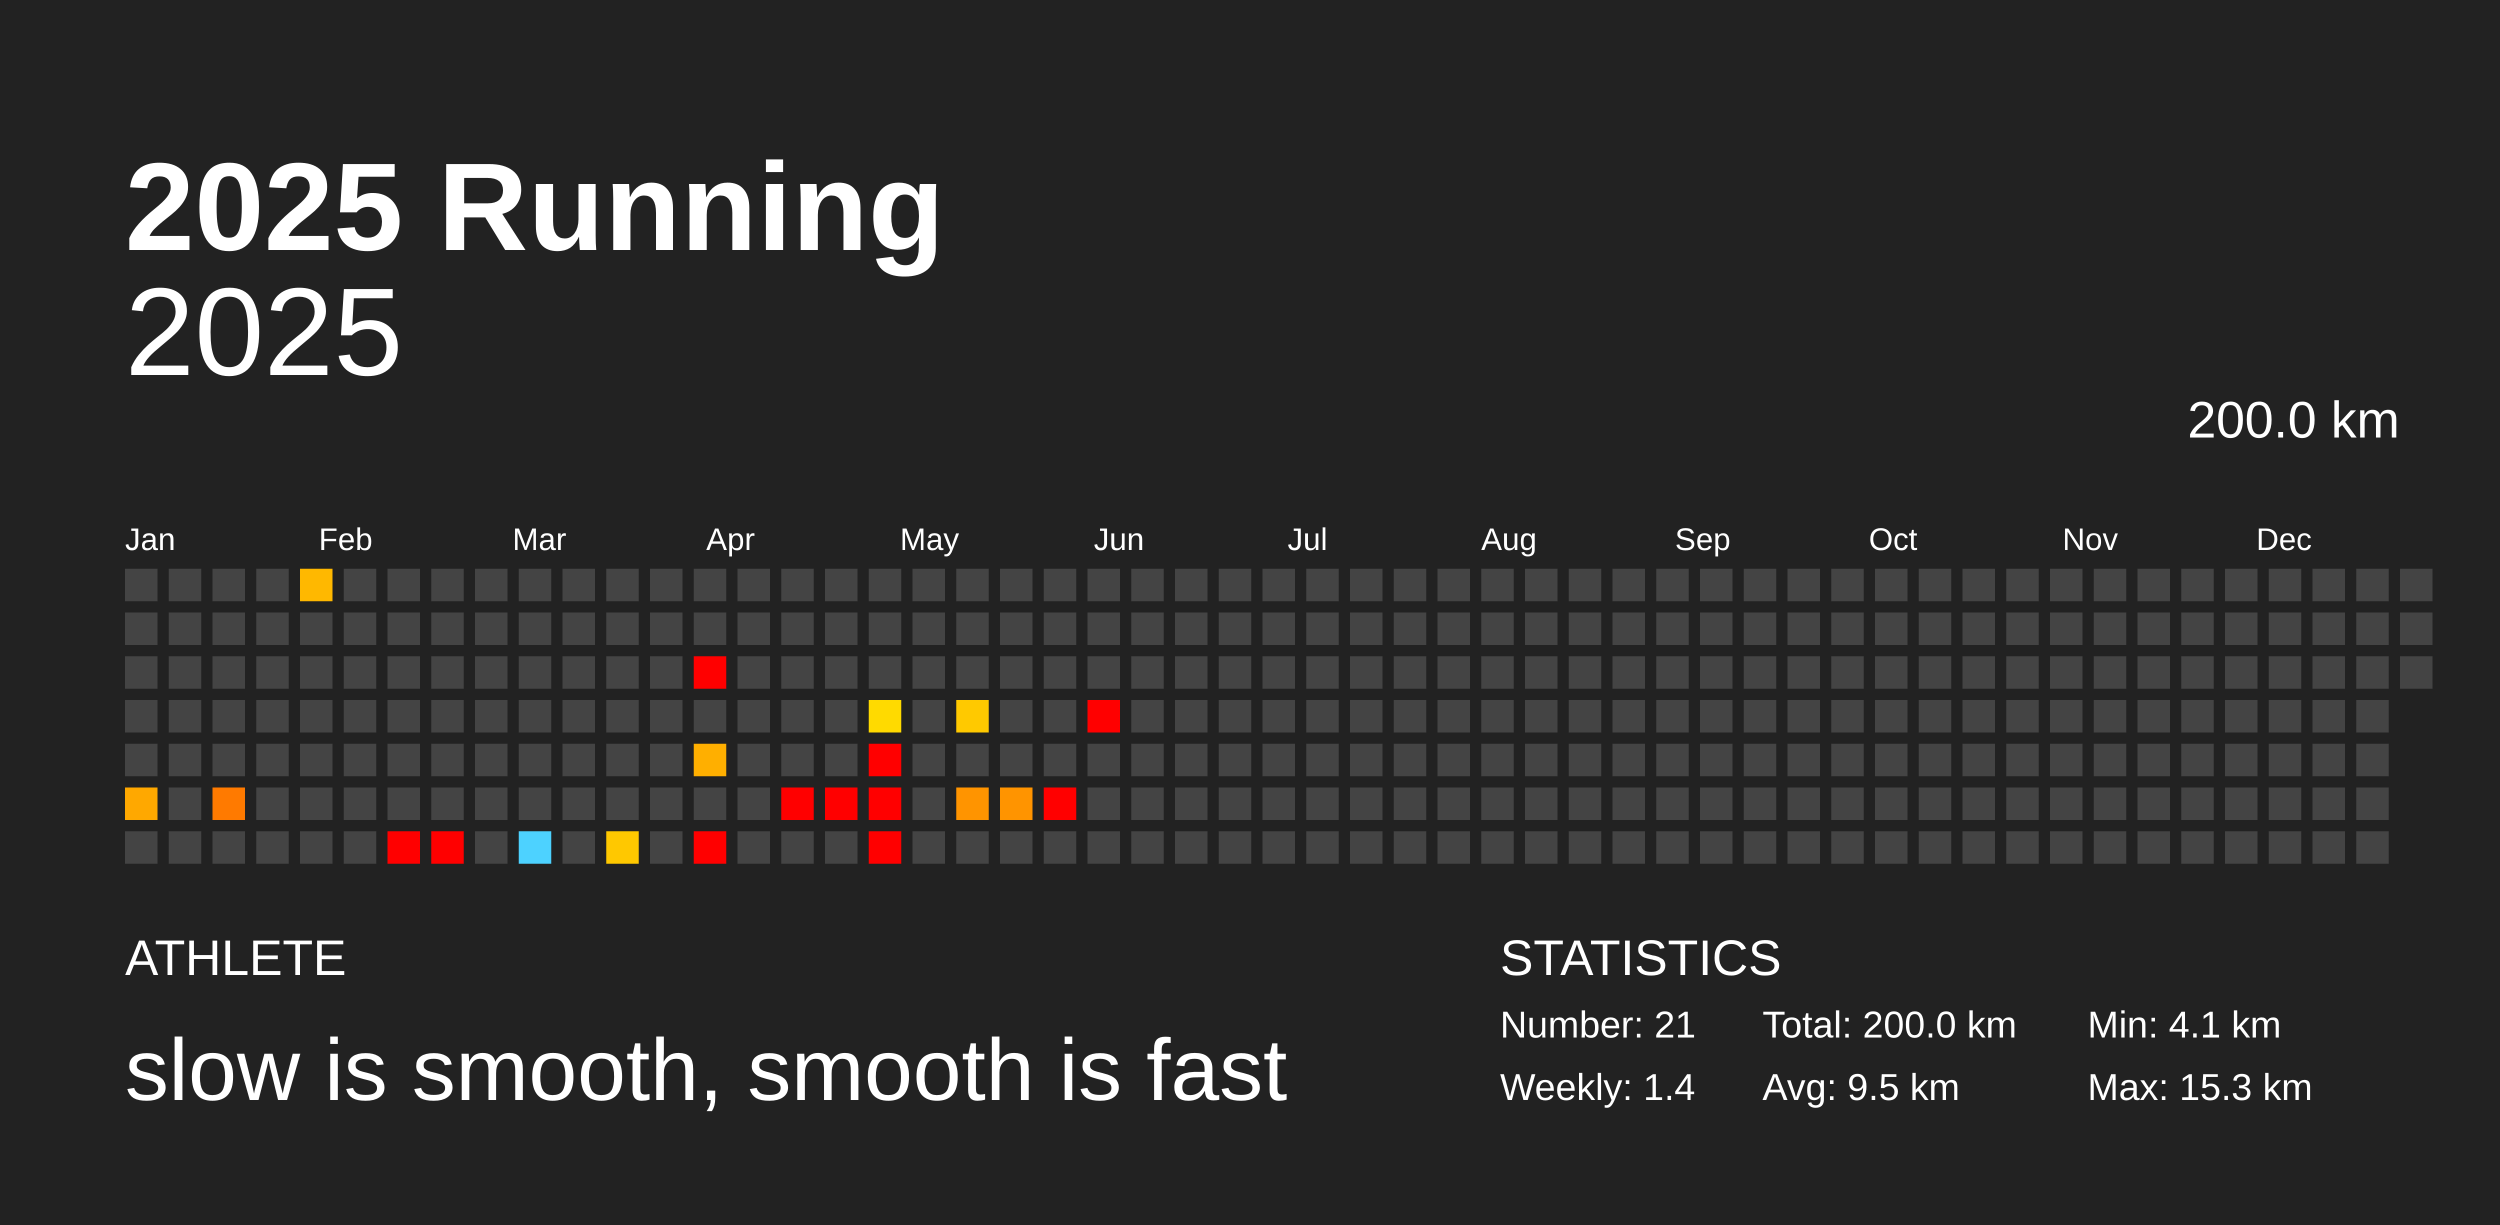
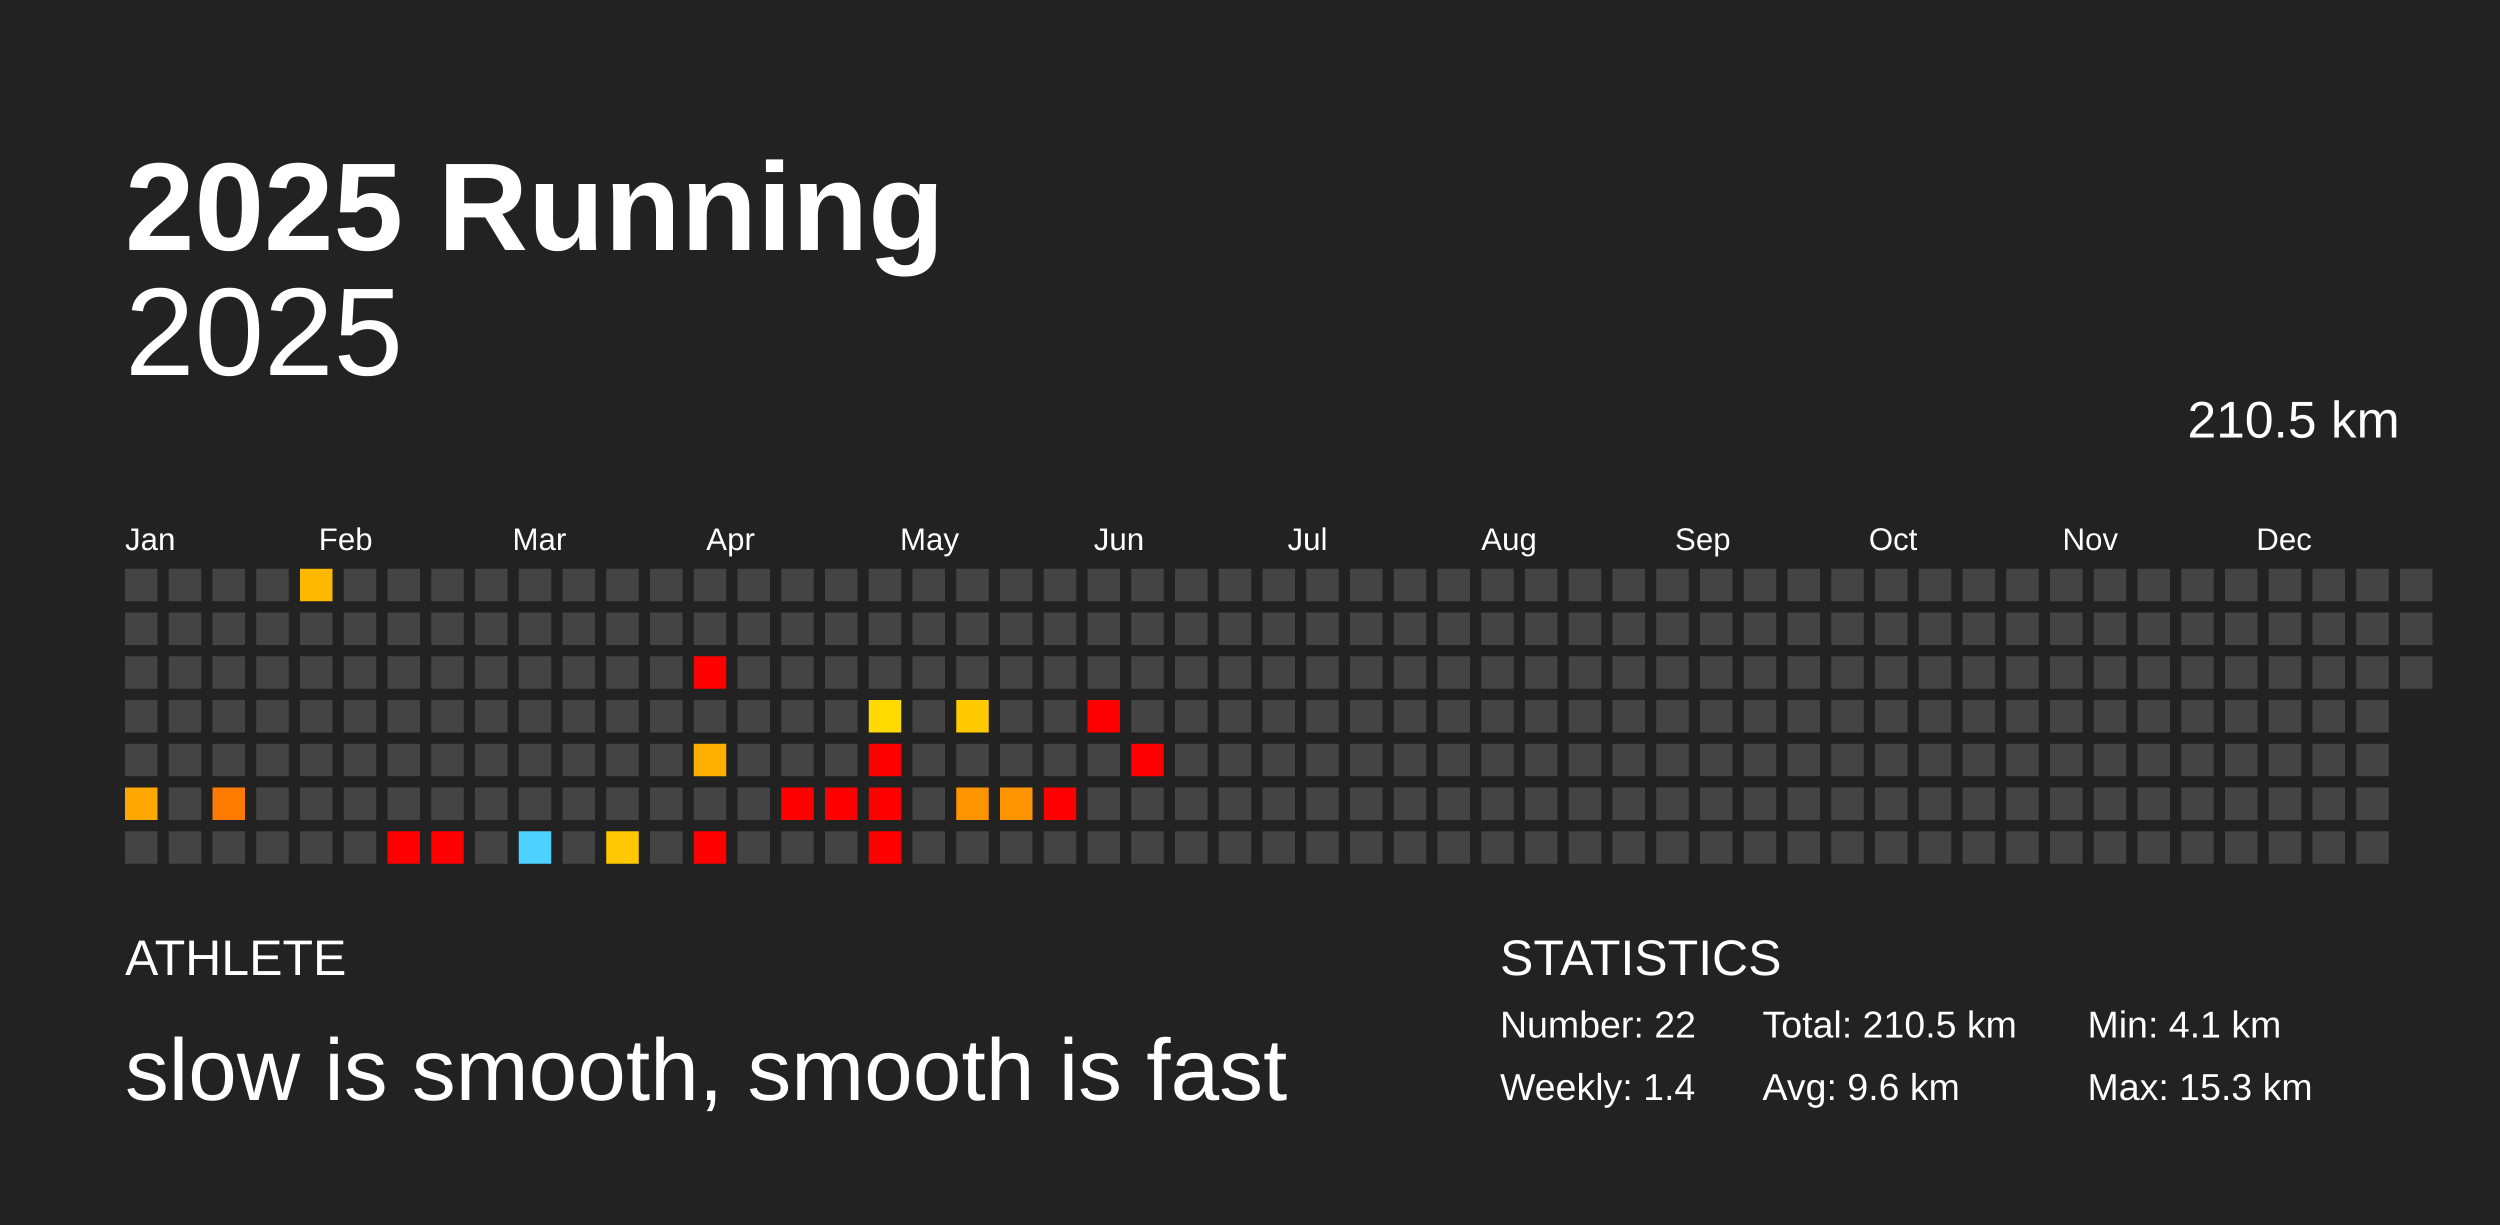
<svg xmlns="http://www.w3.org/2000/svg" baseProfile="full" height="98mm" version="1.1" viewBox="0,0,200,98" width="200mm">
  <defs />
  <rect fill="#222222" height="98" width="200" x="0" y="0" />
  <text fill="#FFFFFF" style="font-size:10px; font-family:Arial; font-weight:bold;" x="10" y="20">2025 Running</text>
  <text fill="#FFFFFF" style="font-size:4px; font-family:Arial" x="10" y="78">ATHLETE</text>
  <text fill="#FFFFFF" style="font-size:7px; font-family:Arial" x="10" y="88">slow is smooth, smooth is fast</text>
  <text fill="#FFFFFF" style="font-size:4px; font-family:Arial" x="120" y="78">STATISTICS</text>
-   <text fill="#FFFFFF" style="font-size:3px; font-family:Arial" x="120" y="83">Number: 21</text>
+   <text fill="#FFFFFF" style="font-size:3px; font-family:Arial" x="120" y="83">Number: 22</text>
  <text fill="#FFFFFF" style="font-size:3px; font-family:Arial" x="120" y="88">Weekly: 1.4</text>
-   <text fill="#FFFFFF" style="font-size:3px; font-family:Arial" x="141" y="83">Total: 200.0 km</text>
-   <text fill="#FFFFFF" style="font-size:3px; font-family:Arial" x="141" y="88">Avg: 9.5 km</text>
+   <text fill="#FFFFFF" style="font-size:3px; font-family:Arial" x="141" y="83">Total: 210.5 km</text>
+   <text fill="#FFFFFF" style="font-size:3px; font-family:Arial" x="141" y="88">Avg: 9.6 km</text>
  <text fill="#FFFFFF" style="font-size:3px; font-family:Arial" x="167" y="83">Min: 4.1 km</text>
  <text fill="#FFFFFF" style="font-size:3px; font-family:Arial" x="167" y="88">Max: 15.3 km</text>
  <text alignment-baseline="hanging" fill="#FFFFFF" style="font-size:10.0px; font-family:Arial;" x="10" y="30">2025</text>
-   <text alignment-baseline="hanging" fill="#FFFFFF" style="font-size:4.125px; font-family:Arial;" x="175" y="35">200.0 km</text>
+   <text alignment-baseline="hanging" fill="#FFFFFF" style="font-size:4.125px; font-family:Arial;" x="175" y="35">210.5 km</text>
  <text fill="#FFFFFF" style="font-size:2.5px; font-family:Arial" x="10.0" y="44">Jan</text>
  <text fill="#FFFFFF" style="font-size:2.5px; font-family:Arial" x="25.5" y="44">Feb</text>
  <text fill="#FFFFFF" style="font-size:2.5px; font-family:Arial" x="41.0" y="44">Mar</text>
  <text fill="#FFFFFF" style="font-size:2.5px; font-family:Arial" x="56.5" y="44">Apr</text>
  <text fill="#FFFFFF" style="font-size:2.5px; font-family:Arial" x="72.0" y="44">May</text>
  <text fill="#FFFFFF" style="font-size:2.5px; font-family:Arial" x="87.5" y="44">Jun</text>
  <text fill="#FFFFFF" style="font-size:2.5px; font-family:Arial" x="103.0" y="44">Jul</text>
  <text fill="#FFFFFF" style="font-size:2.5px; font-family:Arial" x="118.5" y="44">Aug</text>
  <text fill="#FFFFFF" style="font-size:2.5px; font-family:Arial" x="134.0" y="44">Sep</text>
  <text fill="#FFFFFF" style="font-size:2.5px; font-family:Arial" x="149.5" y="44">Oct</text>
  <text fill="#FFFFFF" style="font-size:2.5px; font-family:Arial" x="165.0" y="44">Nov</text>
  <text fill="#FFFFFF" style="font-size:2.5px; font-family:Arial" x="180.5" y="44">Dec</text>
  <rect fill="#444444" height="2.6" width="2.6" x="10.0" y="45.5" />
  <rect fill="#444444" height="2.6" width="2.6" x="10.0" y="49.0" />
  <rect fill="#444444" height="2.6" width="2.6" x="10.0" y="52.5" />
  <rect fill="#444444" height="2.6" width="2.6" x="10.0" y="56.0" />
  <rect fill="#444444" height="2.6" width="2.6" x="10.0" y="59.5" />
  <rect fill="#ffa800" height="2.6" width="2.6" x="10.0" y="63.0" />
  <rect fill="#444444" height="2.6" width="2.6" x="10.0" y="66.5" />
  <rect fill="#444444" height="2.6" width="2.6" x="13.5" y="45.5" />
  <rect fill="#444444" height="2.6" width="2.6" x="13.5" y="49.0" />
  <rect fill="#444444" height="2.6" width="2.6" x="13.5" y="52.5" />
  <rect fill="#444444" height="2.6" width="2.6" x="13.5" y="56.0" />
  <rect fill="#444444" height="2.6" width="2.6" x="13.5" y="59.5" />
  <rect fill="#444444" height="2.6" width="2.6" x="13.5" y="63.0" />
  <rect fill="#444444" height="2.6" width="2.6" x="13.5" y="66.5" />
  <rect fill="#444444" height="2.6" width="2.6" x="17.0" y="45.5" />
  <rect fill="#444444" height="2.6" width="2.6" x="17.0" y="49.0" />
  <rect fill="#444444" height="2.6" width="2.6" x="17.0" y="52.5" />
  <rect fill="#444444" height="2.6" width="2.6" x="17.0" y="56.0" />
  <rect fill="#444444" height="2.6" width="2.6" x="17.0" y="59.5" />
  <rect fill="#ff7a00" height="2.6" width="2.6" x="17.0" y="63.0" />
  <rect fill="#444444" height="2.6" width="2.6" x="17.0" y="66.5" />
  <rect fill="#444444" height="2.6" width="2.6" x="20.5" y="45.5" />
  <rect fill="#444444" height="2.6" width="2.6" x="20.5" y="49.0" />
  <rect fill="#444444" height="2.6" width="2.6" x="20.5" y="52.5" />
  <rect fill="#444444" height="2.6" width="2.6" x="20.5" y="56.0" />
  <rect fill="#444444" height="2.6" width="2.6" x="20.5" y="59.5" />
  <rect fill="#444444" height="2.6" width="2.6" x="20.5" y="63.0" />
  <rect fill="#444444" height="2.6" width="2.6" x="20.5" y="66.5" />
  <rect fill="#ffb800" height="2.6" width="2.6" x="24.0" y="45.5" />
  <rect fill="#444444" height="2.6" width="2.6" x="24.0" y="49.0" />
  <rect fill="#444444" height="2.6" width="2.6" x="24.0" y="52.5" />
  <rect fill="#444444" height="2.6" width="2.6" x="24.0" y="56.0" />
  <rect fill="#444444" height="2.6" width="2.6" x="24.0" y="59.5" />
  <rect fill="#444444" height="2.6" width="2.6" x="24.0" y="63.0" />
  <rect fill="#444444" height="2.6" width="2.6" x="24.0" y="66.5" />
  <rect fill="#444444" height="2.6" width="2.6" x="27.5" y="45.5" />
  <rect fill="#444444" height="2.6" width="2.6" x="27.5" y="49.0" />
  <rect fill="#444444" height="2.6" width="2.6" x="27.5" y="52.5" />
  <rect fill="#444444" height="2.6" width="2.6" x="27.5" y="56.0" />
  <rect fill="#444444" height="2.6" width="2.6" x="27.5" y="59.5" />
  <rect fill="#444444" height="2.6" width="2.6" x="27.5" y="63.0" />
  <rect fill="#444444" height="2.6" width="2.6" x="27.5" y="66.5" />
  <rect fill="#444444" height="2.6" width="2.6" x="31.0" y="45.5" />
  <rect fill="#444444" height="2.6" width="2.6" x="31.0" y="49.0" />
  <rect fill="#444444" height="2.6" width="2.6" x="31.0" y="52.5" />
  <rect fill="#444444" height="2.6" width="2.6" x="31.0" y="56.0" />
  <rect fill="#444444" height="2.6" width="2.6" x="31.0" y="59.5" />
  <rect fill="#444444" height="2.6" width="2.6" x="31.0" y="63.0" />
  <rect fill="red" height="2.6" width="2.6" x="31.0" y="66.5" />
  <rect fill="#444444" height="2.6" width="2.6" x="34.5" y="45.5" />
  <rect fill="#444444" height="2.6" width="2.6" x="34.5" y="49.0" />
  <rect fill="#444444" height="2.6" width="2.6" x="34.5" y="52.5" />
  <rect fill="#444444" height="2.6" width="2.6" x="34.5" y="56.0" />
  <rect fill="#444444" height="2.6" width="2.6" x="34.5" y="59.5" />
  <rect fill="#444444" height="2.6" width="2.6" x="34.5" y="63.0" />
  <rect fill="red" height="2.6" width="2.6" x="34.5" y="66.5" />
  <rect fill="#444444" height="2.6" width="2.6" x="38.0" y="45.5" />
  <rect fill="#444444" height="2.6" width="2.6" x="38.0" y="49.0" />
  <rect fill="#444444" height="2.6" width="2.6" x="38.0" y="52.5" />
  <rect fill="#444444" height="2.6" width="2.6" x="38.0" y="56.0" />
  <rect fill="#444444" height="2.6" width="2.6" x="38.0" y="59.5" />
  <rect fill="#444444" height="2.6" width="2.6" x="38.0" y="63.0" />
  <rect fill="#444444" height="2.6" width="2.6" x="38.0" y="66.5" />
  <rect fill="#444444" height="2.6" width="2.6" x="41.5" y="45.5" />
  <rect fill="#444444" height="2.6" width="2.6" x="41.5" y="49.0" />
  <rect fill="#444444" height="2.6" width="2.6" x="41.5" y="52.5" />
  <rect fill="#444444" height="2.6" width="2.6" x="41.5" y="56.0" />
  <rect fill="#444444" height="2.6" width="2.6" x="41.5" y="59.5" />
  <rect fill="#444444" height="2.6" width="2.6" x="41.5" y="63.0" />
  <rect fill="#4dd2ff" height="2.6" width="2.6" x="41.5" y="66.5" />
  <rect fill="#444444" height="2.6" width="2.6" x="45.0" y="45.5" />
  <rect fill="#444444" height="2.6" width="2.6" x="45.0" y="49.0" />
  <rect fill="#444444" height="2.6" width="2.6" x="45.0" y="52.5" />
  <rect fill="#444444" height="2.6" width="2.6" x="45.0" y="56.0" />
  <rect fill="#444444" height="2.6" width="2.6" x="45.0" y="59.5" />
  <rect fill="#444444" height="2.6" width="2.6" x="45.0" y="63.0" />
  <rect fill="#444444" height="2.6" width="2.6" x="45.0" y="66.5" />
  <rect fill="#444444" height="2.6" width="2.6" x="48.5" y="45.5" />
  <rect fill="#444444" height="2.6" width="2.6" x="48.5" y="49.0" />
  <rect fill="#444444" height="2.6" width="2.6" x="48.5" y="52.5" />
  <rect fill="#444444" height="2.6" width="2.6" x="48.5" y="56.0" />
  <rect fill="#444444" height="2.6" width="2.6" x="48.5" y="59.5" />
  <rect fill="#444444" height="2.6" width="2.6" x="48.5" y="63.0" />
  <rect fill="#ffc800" height="2.6" width="2.6" x="48.5" y="66.5" />
  <rect fill="#444444" height="2.6" width="2.6" x="52.0" y="45.5" />
  <rect fill="#444444" height="2.6" width="2.6" x="52.0" y="49.0" />
  <rect fill="#444444" height="2.6" width="2.6" x="52.0" y="52.5" />
  <rect fill="#444444" height="2.6" width="2.6" x="52.0" y="56.0" />
  <rect fill="#444444" height="2.6" width="2.6" x="52.0" y="59.5" />
  <rect fill="#444444" height="2.6" width="2.6" x="52.0" y="63.0" />
  <rect fill="#444444" height="2.6" width="2.6" x="52.0" y="66.5" />
  <rect fill="#444444" height="2.6" width="2.6" x="55.5" y="45.5" />
  <rect fill="#444444" height="2.6" width="2.6" x="55.5" y="49.0" />
  <rect fill="red" height="2.6" width="2.6" x="55.5" y="52.5" />
  <rect fill="#444444" height="2.6" width="2.6" x="55.5" y="56.0" />
  <rect fill="#ffaf00" height="2.6" width="2.6" x="55.5" y="59.5" />
  <rect fill="#444444" height="2.6" width="2.6" x="55.5" y="63.0" />
  <rect fill="red" height="2.6" width="2.6" x="55.5" y="66.5" />
  <rect fill="#444444" height="2.6" width="2.6" x="59.0" y="45.5" />
  <rect fill="#444444" height="2.6" width="2.6" x="59.0" y="49.0" />
  <rect fill="#444444" height="2.6" width="2.6" x="59.0" y="52.5" />
  <rect fill="#444444" height="2.6" width="2.6" x="59.0" y="56.0" />
  <rect fill="#444444" height="2.6" width="2.6" x="59.0" y="59.5" />
  <rect fill="#444444" height="2.6" width="2.6" x="59.0" y="63.0" />
  <rect fill="#444444" height="2.6" width="2.6" x="59.0" y="66.5" />
  <rect fill="#444444" height="2.6" width="2.6" x="62.5" y="45.5" />
  <rect fill="#444444" height="2.6" width="2.6" x="62.5" y="49.0" />
  <rect fill="#444444" height="2.6" width="2.6" x="62.5" y="52.5" />
  <rect fill="#444444" height="2.6" width="2.6" x="62.5" y="56.0" />
  <rect fill="#444444" height="2.6" width="2.6" x="62.5" y="59.5" />
  <rect fill="red" height="2.6" width="2.6" x="62.5" y="63.0" />
  <rect fill="#444444" height="2.6" width="2.6" x="62.5" y="66.5" />
  <rect fill="#444444" height="2.6" width="2.6" x="66.0" y="45.5" />
  <rect fill="#444444" height="2.6" width="2.6" x="66.0" y="49.0" />
  <rect fill="#444444" height="2.6" width="2.6" x="66.0" y="52.5" />
  <rect fill="#444444" height="2.6" width="2.6" x="66.0" y="56.0" />
  <rect fill="#444444" height="2.6" width="2.6" x="66.0" y="59.5" />
  <rect fill="red" height="2.6" width="2.6" x="66.0" y="63.0" />
  <rect fill="#444444" height="2.6" width="2.6" x="66.0" y="66.5" />
  <rect fill="#444444" height="2.6" width="2.6" x="69.5" y="45.5" />
  <rect fill="#444444" height="2.6" width="2.6" x="69.5" y="49.0" />
  <rect fill="#444444" height="2.6" width="2.6" x="69.5" y="52.5" />
  <rect fill="#ffda00" height="2.6" width="2.6" x="69.5" y="56.0" />
  <rect fill="red" height="2.6" width="2.6" x="69.5" y="59.5" />
  <rect fill="red" height="2.6" width="2.6" x="69.5" y="63.0" />
  <rect fill="red" height="2.6" width="2.6" x="69.5" y="66.5" />
  <rect fill="#444444" height="2.6" width="2.6" x="73.0" y="45.5" />
  <rect fill="#444444" height="2.6" width="2.6" x="73.0" y="49.0" />
  <rect fill="#444444" height="2.6" width="2.6" x="73.0" y="52.5" />
  <rect fill="#444444" height="2.6" width="2.6" x="73.0" y="56.0" />
  <rect fill="#444444" height="2.6" width="2.6" x="73.0" y="59.5" />
  <rect fill="#444444" height="2.6" width="2.6" x="73.0" y="63.0" />
  <rect fill="#444444" height="2.6" width="2.6" x="73.0" y="66.5" />
  <rect fill="#444444" height="2.6" width="2.6" x="76.5" y="45.5" />
  <rect fill="#444444" height="2.6" width="2.6" x="76.5" y="49.0" />
  <rect fill="#444444" height="2.6" width="2.6" x="76.5" y="52.5" />
  <rect fill="#ffc900" height="2.6" width="2.6" x="76.5" y="56.0" />
  <rect fill="#444444" height="2.6" width="2.6" x="76.5" y="59.5" />
  <rect fill="#ff9400" height="2.6" width="2.6" x="76.5" y="63.0" />
  <rect fill="#444444" height="2.6" width="2.6" x="76.5" y="66.5" />
  <rect fill="#444444" height="2.6" width="2.6" x="80.0" y="45.5" />
  <rect fill="#444444" height="2.6" width="2.6" x="80.0" y="49.0" />
  <rect fill="#444444" height="2.6" width="2.6" x="80.0" y="52.5" />
  <rect fill="#444444" height="2.6" width="2.6" x="80.0" y="56.0" />
  <rect fill="#444444" height="2.6" width="2.6" x="80.0" y="59.5" />
  <rect fill="#ff9400" height="2.6" width="2.6" x="80.0" y="63.0" />
  <rect fill="#444444" height="2.6" width="2.6" x="80.0" y="66.5" />
  <rect fill="#444444" height="2.6" width="2.6" x="83.5" y="45.5" />
  <rect fill="#444444" height="2.6" width="2.6" x="83.5" y="49.0" />
  <rect fill="#444444" height="2.6" width="2.6" x="83.5" y="52.5" />
  <rect fill="#444444" height="2.6" width="2.6" x="83.5" y="56.0" />
  <rect fill="#444444" height="2.6" width="2.6" x="83.5" y="59.5" />
  <rect fill="red" height="2.6" width="2.6" x="83.5" y="63.0" />
  <rect fill="#444444" height="2.6" width="2.6" x="83.5" y="66.5" />
  <rect fill="#444444" height="2.6" width="2.6" x="87.0" y="45.5" />
  <rect fill="#444444" height="2.6" width="2.6" x="87.0" y="49.0" />
  <rect fill="#444444" height="2.6" width="2.6" x="87.0" y="52.5" />
  <rect fill="red" height="2.6" width="2.6" x="87.0" y="56.0" />
  <rect fill="#444444" height="2.6" width="2.6" x="87.0" y="59.5" />
  <rect fill="#444444" height="2.6" width="2.6" x="87.0" y="63.0" />
  <rect fill="#444444" height="2.6" width="2.6" x="87.0" y="66.5" />
  <rect fill="#444444" height="2.6" width="2.6" x="90.5" y="45.5" />
  <rect fill="#444444" height="2.6" width="2.6" x="90.5" y="49.0" />
  <rect fill="#444444" height="2.6" width="2.6" x="90.5" y="52.5" />
  <rect fill="#444444" height="2.6" width="2.6" x="90.5" y="56.0" />
-   <rect fill="#444444" height="2.6" width="2.6" x="90.5" y="59.5" />
+   <rect fill="red" height="2.6" width="2.6" x="90.5" y="59.5" />
  <rect fill="#444444" height="2.6" width="2.6" x="90.5" y="63.0" />
  <rect fill="#444444" height="2.6" width="2.6" x="90.5" y="66.5" />
  <rect fill="#444444" height="2.6" width="2.6" x="94.0" y="45.5" />
  <rect fill="#444444" height="2.6" width="2.6" x="94.0" y="49.0" />
  <rect fill="#444444" height="2.6" width="2.6" x="94.0" y="52.5" />
  <rect fill="#444444" height="2.6" width="2.6" x="94.0" y="56.0" />
  <rect fill="#444444" height="2.6" width="2.6" x="94.0" y="59.5" />
  <rect fill="#444444" height="2.6" width="2.6" x="94.0" y="63.0" />
  <rect fill="#444444" height="2.6" width="2.6" x="94.0" y="66.5" />
  <rect fill="#444444" height="2.6" width="2.6" x="97.5" y="45.5" />
  <rect fill="#444444" height="2.6" width="2.6" x="97.5" y="49.0" />
  <rect fill="#444444" height="2.6" width="2.6" x="97.5" y="52.5" />
  <rect fill="#444444" height="2.6" width="2.6" x="97.5" y="56.0" />
  <rect fill="#444444" height="2.6" width="2.6" x="97.5" y="59.5" />
  <rect fill="#444444" height="2.6" width="2.6" x="97.5" y="63.0" />
  <rect fill="#444444" height="2.6" width="2.6" x="97.5" y="66.5" />
  <rect fill="#444444" height="2.6" width="2.6" x="101.0" y="45.5" />
  <rect fill="#444444" height="2.6" width="2.6" x="101.0" y="49.0" />
  <rect fill="#444444" height="2.6" width="2.6" x="101.0" y="52.5" />
  <rect fill="#444444" height="2.6" width="2.6" x="101.0" y="56.0" />
  <rect fill="#444444" height="2.6" width="2.6" x="101.0" y="59.5" />
  <rect fill="#444444" height="2.6" width="2.6" x="101.0" y="63.0" />
  <rect fill="#444444" height="2.6" width="2.6" x="101.0" y="66.5" />
  <rect fill="#444444" height="2.6" width="2.6" x="104.5" y="45.5" />
  <rect fill="#444444" height="2.6" width="2.6" x="104.5" y="49.0" />
  <rect fill="#444444" height="2.6" width="2.6" x="104.5" y="52.5" />
  <rect fill="#444444" height="2.6" width="2.6" x="104.5" y="56.0" />
  <rect fill="#444444" height="2.6" width="2.6" x="104.5" y="59.5" />
  <rect fill="#444444" height="2.6" width="2.6" x="104.5" y="63.0" />
  <rect fill="#444444" height="2.6" width="2.6" x="104.5" y="66.5" />
  <rect fill="#444444" height="2.6" width="2.6" x="108.0" y="45.5" />
  <rect fill="#444444" height="2.6" width="2.6" x="108.0" y="49.0" />
  <rect fill="#444444" height="2.6" width="2.6" x="108.0" y="52.5" />
  <rect fill="#444444" height="2.6" width="2.6" x="108.0" y="56.0" />
  <rect fill="#444444" height="2.6" width="2.6" x="108.0" y="59.5" />
  <rect fill="#444444" height="2.6" width="2.6" x="108.0" y="63.0" />
  <rect fill="#444444" height="2.6" width="2.6" x="108.0" y="66.5" />
  <rect fill="#444444" height="2.6" width="2.6" x="111.5" y="45.5" />
  <rect fill="#444444" height="2.6" width="2.6" x="111.5" y="49.0" />
  <rect fill="#444444" height="2.6" width="2.6" x="111.5" y="52.5" />
  <rect fill="#444444" height="2.6" width="2.6" x="111.5" y="56.0" />
  <rect fill="#444444" height="2.6" width="2.6" x="111.5" y="59.5" />
  <rect fill="#444444" height="2.6" width="2.6" x="111.5" y="63.0" />
  <rect fill="#444444" height="2.6" width="2.6" x="111.5" y="66.5" />
  <rect fill="#444444" height="2.6" width="2.6" x="115.0" y="45.5" />
  <rect fill="#444444" height="2.6" width="2.6" x="115.0" y="49.0" />
  <rect fill="#444444" height="2.6" width="2.6" x="115.0" y="52.5" />
  <rect fill="#444444" height="2.6" width="2.6" x="115.0" y="56.0" />
  <rect fill="#444444" height="2.6" width="2.6" x="115.0" y="59.5" />
  <rect fill="#444444" height="2.6" width="2.6" x="115.0" y="63.0" />
  <rect fill="#444444" height="2.6" width="2.6" x="115.0" y="66.5" />
  <rect fill="#444444" height="2.6" width="2.6" x="118.5" y="45.5" />
  <rect fill="#444444" height="2.6" width="2.6" x="118.5" y="49.0" />
  <rect fill="#444444" height="2.6" width="2.6" x="118.5" y="52.5" />
  <rect fill="#444444" height="2.6" width="2.6" x="118.5" y="56.0" />
  <rect fill="#444444" height="2.6" width="2.6" x="118.5" y="59.5" />
  <rect fill="#444444" height="2.6" width="2.6" x="118.5" y="63.0" />
  <rect fill="#444444" height="2.6" width="2.6" x="118.5" y="66.5" />
  <rect fill="#444444" height="2.6" width="2.6" x="122.0" y="45.5" />
  <rect fill="#444444" height="2.6" width="2.6" x="122.0" y="49.0" />
  <rect fill="#444444" height="2.6" width="2.6" x="122.0" y="52.5" />
  <rect fill="#444444" height="2.6" width="2.6" x="122.0" y="56.0" />
  <rect fill="#444444" height="2.6" width="2.6" x="122.0" y="59.5" />
  <rect fill="#444444" height="2.6" width="2.6" x="122.0" y="63.0" />
  <rect fill="#444444" height="2.6" width="2.6" x="122.0" y="66.5" />
  <rect fill="#444444" height="2.6" width="2.6" x="125.5" y="45.5" />
  <rect fill="#444444" height="2.6" width="2.6" x="125.5" y="49.0" />
  <rect fill="#444444" height="2.6" width="2.6" x="125.5" y="52.5" />
  <rect fill="#444444" height="2.6" width="2.6" x="125.5" y="56.0" />
  <rect fill="#444444" height="2.6" width="2.6" x="125.5" y="59.5" />
  <rect fill="#444444" height="2.6" width="2.6" x="125.5" y="63.0" />
  <rect fill="#444444" height="2.6" width="2.6" x="125.5" y="66.5" />
  <rect fill="#444444" height="2.6" width="2.6" x="129.0" y="45.5" />
  <rect fill="#444444" height="2.6" width="2.6" x="129.0" y="49.0" />
  <rect fill="#444444" height="2.6" width="2.6" x="129.0" y="52.5" />
  <rect fill="#444444" height="2.6" width="2.6" x="129.0" y="56.0" />
  <rect fill="#444444" height="2.6" width="2.6" x="129.0" y="59.5" />
  <rect fill="#444444" height="2.6" width="2.6" x="129.0" y="63.0" />
  <rect fill="#444444" height="2.6" width="2.6" x="129.0" y="66.5" />
  <rect fill="#444444" height="2.6" width="2.6" x="132.5" y="45.5" />
  <rect fill="#444444" height="2.6" width="2.6" x="132.5" y="49.0" />
  <rect fill="#444444" height="2.6" width="2.6" x="132.5" y="52.5" />
  <rect fill="#444444" height="2.6" width="2.6" x="132.5" y="56.0" />
  <rect fill="#444444" height="2.6" width="2.6" x="132.5" y="59.5" />
  <rect fill="#444444" height="2.6" width="2.6" x="132.5" y="63.0" />
  <rect fill="#444444" height="2.6" width="2.6" x="132.5" y="66.5" />
  <rect fill="#444444" height="2.6" width="2.6" x="136.0" y="45.5" />
  <rect fill="#444444" height="2.6" width="2.6" x="136.0" y="49.0" />
  <rect fill="#444444" height="2.6" width="2.6" x="136.0" y="52.5" />
  <rect fill="#444444" height="2.6" width="2.6" x="136.0" y="56.0" />
  <rect fill="#444444" height="2.6" width="2.6" x="136.0" y="59.5" />
  <rect fill="#444444" height="2.6" width="2.6" x="136.0" y="63.0" />
  <rect fill="#444444" height="2.6" width="2.6" x="136.0" y="66.5" />
  <rect fill="#444444" height="2.6" width="2.6" x="139.5" y="45.5" />
  <rect fill="#444444" height="2.6" width="2.6" x="139.5" y="49.0" />
  <rect fill="#444444" height="2.6" width="2.6" x="139.5" y="52.5" />
  <rect fill="#444444" height="2.6" width="2.6" x="139.5" y="56.0" />
  <rect fill="#444444" height="2.6" width="2.6" x="139.5" y="59.5" />
  <rect fill="#444444" height="2.6" width="2.6" x="139.5" y="63.0" />
  <rect fill="#444444" height="2.6" width="2.6" x="139.5" y="66.5" />
  <rect fill="#444444" height="2.6" width="2.6" x="143.0" y="45.5" />
  <rect fill="#444444" height="2.6" width="2.6" x="143.0" y="49.0" />
  <rect fill="#444444" height="2.6" width="2.6" x="143.0" y="52.5" />
  <rect fill="#444444" height="2.6" width="2.6" x="143.0" y="56.0" />
  <rect fill="#444444" height="2.6" width="2.6" x="143.0" y="59.5" />
  <rect fill="#444444" height="2.6" width="2.6" x="143.0" y="63.0" />
  <rect fill="#444444" height="2.6" width="2.6" x="143.0" y="66.5" />
  <rect fill="#444444" height="2.6" width="2.6" x="146.5" y="45.5" />
  <rect fill="#444444" height="2.6" width="2.6" x="146.5" y="49.0" />
  <rect fill="#444444" height="2.6" width="2.6" x="146.5" y="52.5" />
  <rect fill="#444444" height="2.6" width="2.6" x="146.5" y="56.0" />
  <rect fill="#444444" height="2.6" width="2.6" x="146.5" y="59.5" />
  <rect fill="#444444" height="2.6" width="2.6" x="146.5" y="63.0" />
  <rect fill="#444444" height="2.6" width="2.6" x="146.5" y="66.5" />
  <rect fill="#444444" height="2.6" width="2.6" x="150.0" y="45.5" />
  <rect fill="#444444" height="2.6" width="2.6" x="150.0" y="49.0" />
  <rect fill="#444444" height="2.6" width="2.6" x="150.0" y="52.5" />
  <rect fill="#444444" height="2.6" width="2.6" x="150.0" y="56.0" />
  <rect fill="#444444" height="2.6" width="2.6" x="150.0" y="59.5" />
  <rect fill="#444444" height="2.6" width="2.6" x="150.0" y="63.0" />
  <rect fill="#444444" height="2.6" width="2.6" x="150.0" y="66.5" />
  <rect fill="#444444" height="2.6" width="2.6" x="153.5" y="45.5" />
  <rect fill="#444444" height="2.6" width="2.6" x="153.5" y="49.0" />
  <rect fill="#444444" height="2.6" width="2.6" x="153.5" y="52.5" />
  <rect fill="#444444" height="2.6" width="2.6" x="153.5" y="56.0" />
  <rect fill="#444444" height="2.6" width="2.6" x="153.5" y="59.5" />
  <rect fill="#444444" height="2.6" width="2.6" x="153.5" y="63.0" />
  <rect fill="#444444" height="2.6" width="2.6" x="153.5" y="66.5" />
  <rect fill="#444444" height="2.6" width="2.6" x="157.0" y="45.5" />
  <rect fill="#444444" height="2.6" width="2.6" x="157.0" y="49.0" />
  <rect fill="#444444" height="2.6" width="2.6" x="157.0" y="52.5" />
  <rect fill="#444444" height="2.6" width="2.6" x="157.0" y="56.0" />
  <rect fill="#444444" height="2.6" width="2.6" x="157.0" y="59.5" />
  <rect fill="#444444" height="2.6" width="2.6" x="157.0" y="63.0" />
  <rect fill="#444444" height="2.6" width="2.6" x="157.0" y="66.5" />
  <rect fill="#444444" height="2.6" width="2.6" x="160.5" y="45.5" />
  <rect fill="#444444" height="2.6" width="2.6" x="160.5" y="49.0" />
  <rect fill="#444444" height="2.6" width="2.6" x="160.5" y="52.5" />
  <rect fill="#444444" height="2.6" width="2.6" x="160.5" y="56.0" />
  <rect fill="#444444" height="2.6" width="2.6" x="160.5" y="59.5" />
  <rect fill="#444444" height="2.6" width="2.6" x="160.5" y="63.0" />
  <rect fill="#444444" height="2.6" width="2.6" x="160.5" y="66.5" />
  <rect fill="#444444" height="2.6" width="2.6" x="164.0" y="45.5" />
  <rect fill="#444444" height="2.6" width="2.6" x="164.0" y="49.0" />
  <rect fill="#444444" height="2.6" width="2.6" x="164.0" y="52.5" />
  <rect fill="#444444" height="2.6" width="2.6" x="164.0" y="56.0" />
  <rect fill="#444444" height="2.6" width="2.6" x="164.0" y="59.5" />
  <rect fill="#444444" height="2.6" width="2.6" x="164.0" y="63.0" />
  <rect fill="#444444" height="2.6" width="2.6" x="164.0" y="66.5" />
  <rect fill="#444444" height="2.6" width="2.6" x="167.5" y="45.5" />
  <rect fill="#444444" height="2.6" width="2.6" x="167.5" y="49.0" />
  <rect fill="#444444" height="2.6" width="2.6" x="167.5" y="52.5" />
  <rect fill="#444444" height="2.6" width="2.6" x="167.5" y="56.0" />
  <rect fill="#444444" height="2.6" width="2.6" x="167.5" y="59.5" />
  <rect fill="#444444" height="2.6" width="2.6" x="167.5" y="63.0" />
  <rect fill="#444444" height="2.6" width="2.6" x="167.5" y="66.5" />
  <rect fill="#444444" height="2.6" width="2.6" x="171.0" y="45.5" />
  <rect fill="#444444" height="2.6" width="2.6" x="171.0" y="49.0" />
  <rect fill="#444444" height="2.6" width="2.6" x="171.0" y="52.5" />
  <rect fill="#444444" height="2.6" width="2.6" x="171.0" y="56.0" />
  <rect fill="#444444" height="2.6" width="2.6" x="171.0" y="59.5" />
  <rect fill="#444444" height="2.6" width="2.6" x="171.0" y="63.0" />
  <rect fill="#444444" height="2.6" width="2.6" x="171.0" y="66.5" />
  <rect fill="#444444" height="2.6" width="2.6" x="174.5" y="45.5" />
  <rect fill="#444444" height="2.6" width="2.6" x="174.5" y="49.0" />
  <rect fill="#444444" height="2.6" width="2.6" x="174.5" y="52.5" />
  <rect fill="#444444" height="2.6" width="2.6" x="174.5" y="56.0" />
  <rect fill="#444444" height="2.6" width="2.6" x="174.5" y="59.5" />
  <rect fill="#444444" height="2.6" width="2.6" x="174.5" y="63.0" />
  <rect fill="#444444" height="2.6" width="2.6" x="174.5" y="66.5" />
  <rect fill="#444444" height="2.6" width="2.6" x="178.0" y="45.5" />
  <rect fill="#444444" height="2.6" width="2.6" x="178.0" y="49.0" />
  <rect fill="#444444" height="2.6" width="2.6" x="178.0" y="52.5" />
  <rect fill="#444444" height="2.6" width="2.6" x="178.0" y="56.0" />
  <rect fill="#444444" height="2.6" width="2.6" x="178.0" y="59.5" />
  <rect fill="#444444" height="2.6" width="2.6" x="178.0" y="63.0" />
  <rect fill="#444444" height="2.6" width="2.6" x="178.0" y="66.5" />
  <rect fill="#444444" height="2.6" width="2.6" x="181.5" y="45.5" />
  <rect fill="#444444" height="2.6" width="2.6" x="181.5" y="49.0" />
  <rect fill="#444444" height="2.6" width="2.6" x="181.5" y="52.5" />
  <rect fill="#444444" height="2.6" width="2.6" x="181.5" y="56.0" />
  <rect fill="#444444" height="2.6" width="2.6" x="181.5" y="59.5" />
  <rect fill="#444444" height="2.6" width="2.6" x="181.5" y="63.0" />
  <rect fill="#444444" height="2.6" width="2.6" x="181.5" y="66.5" />
  <rect fill="#444444" height="2.6" width="2.6" x="185.0" y="45.5" />
  <rect fill="#444444" height="2.6" width="2.6" x="185.0" y="49.0" />
  <rect fill="#444444" height="2.6" width="2.6" x="185.0" y="52.5" />
  <rect fill="#444444" height="2.6" width="2.6" x="185.0" y="56.0" />
  <rect fill="#444444" height="2.6" width="2.6" x="185.0" y="59.5" />
  <rect fill="#444444" height="2.6" width="2.6" x="185.0" y="63.0" />
  <rect fill="#444444" height="2.6" width="2.6" x="185.0" y="66.5" />
  <rect fill="#444444" height="2.6" width="2.6" x="188.5" y="45.5" />
  <rect fill="#444444" height="2.6" width="2.6" x="188.5" y="49.0" />
  <rect fill="#444444" height="2.6" width="2.6" x="188.5" y="52.5" />
  <rect fill="#444444" height="2.6" width="2.6" x="188.5" y="56.0" />
  <rect fill="#444444" height="2.6" width="2.6" x="188.5" y="59.5" />
  <rect fill="#444444" height="2.6" width="2.6" x="188.5" y="63.0" />
  <rect fill="#444444" height="2.6" width="2.6" x="188.5" y="66.5" />
  <rect fill="#444444" height="2.6" width="2.6" x="192.0" y="45.5" />
  <rect fill="#444444" height="2.6" width="2.6" x="192.0" y="49.0" />
  <rect fill="#444444" height="2.6" width="2.6" x="192.0" y="52.5" />
</svg>
